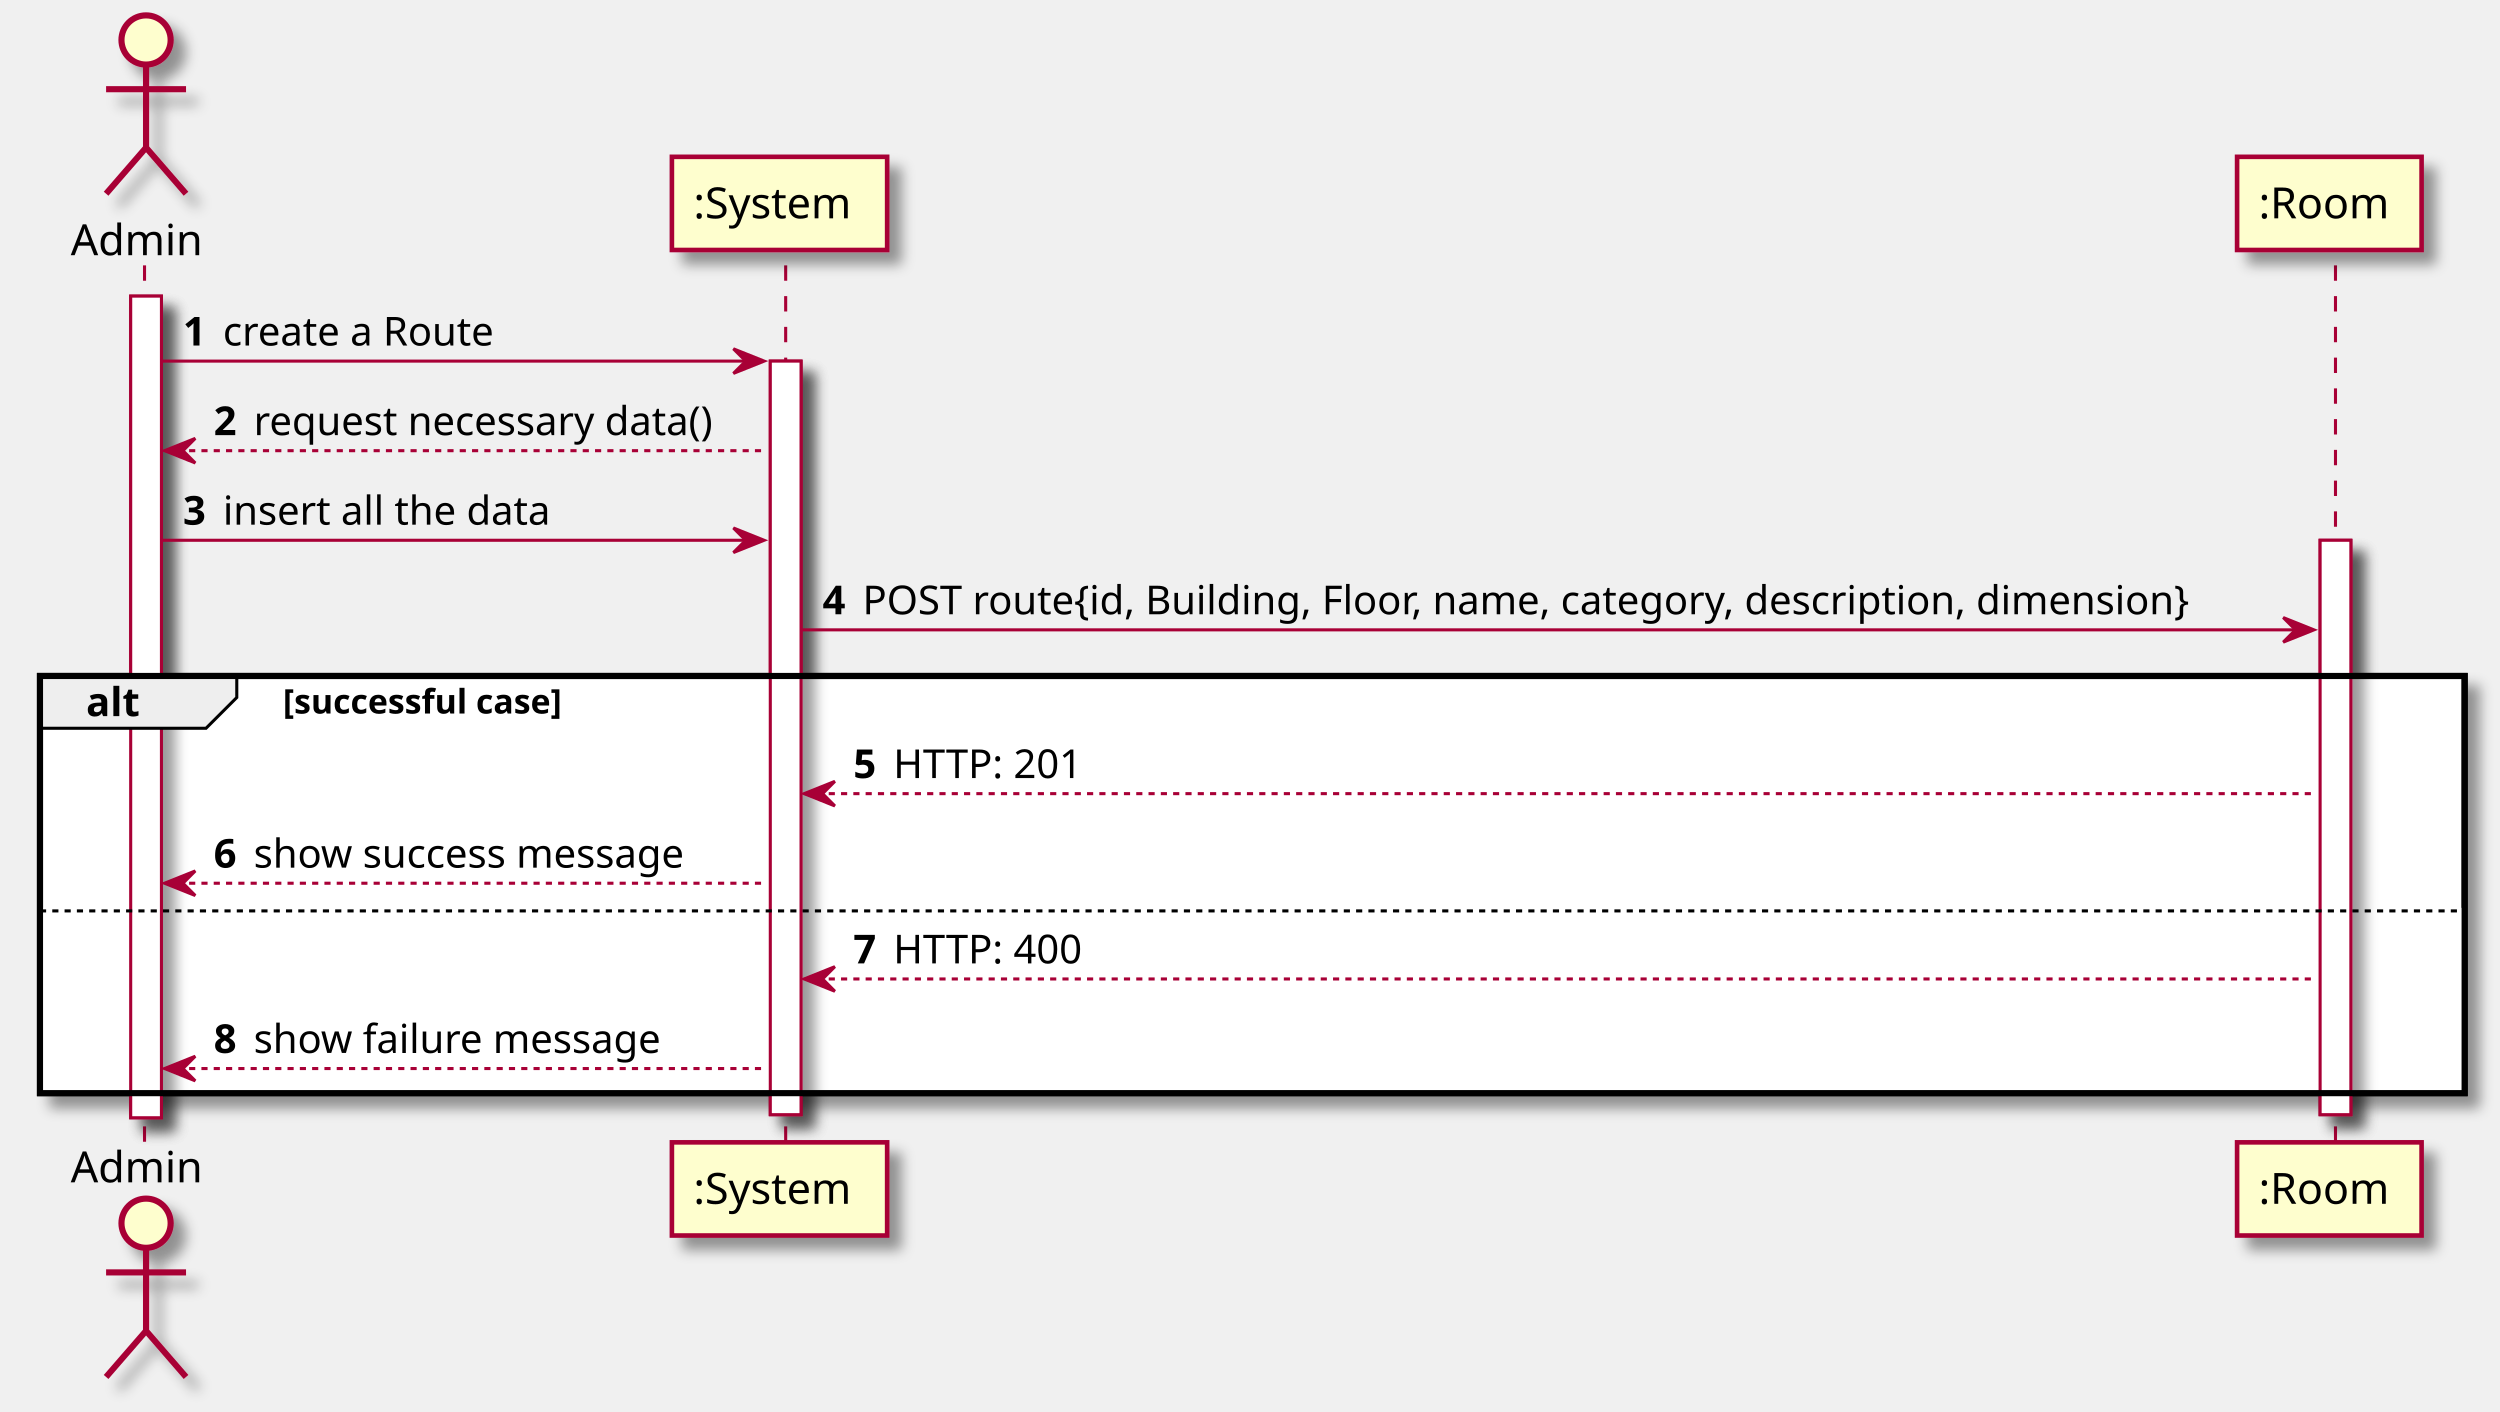
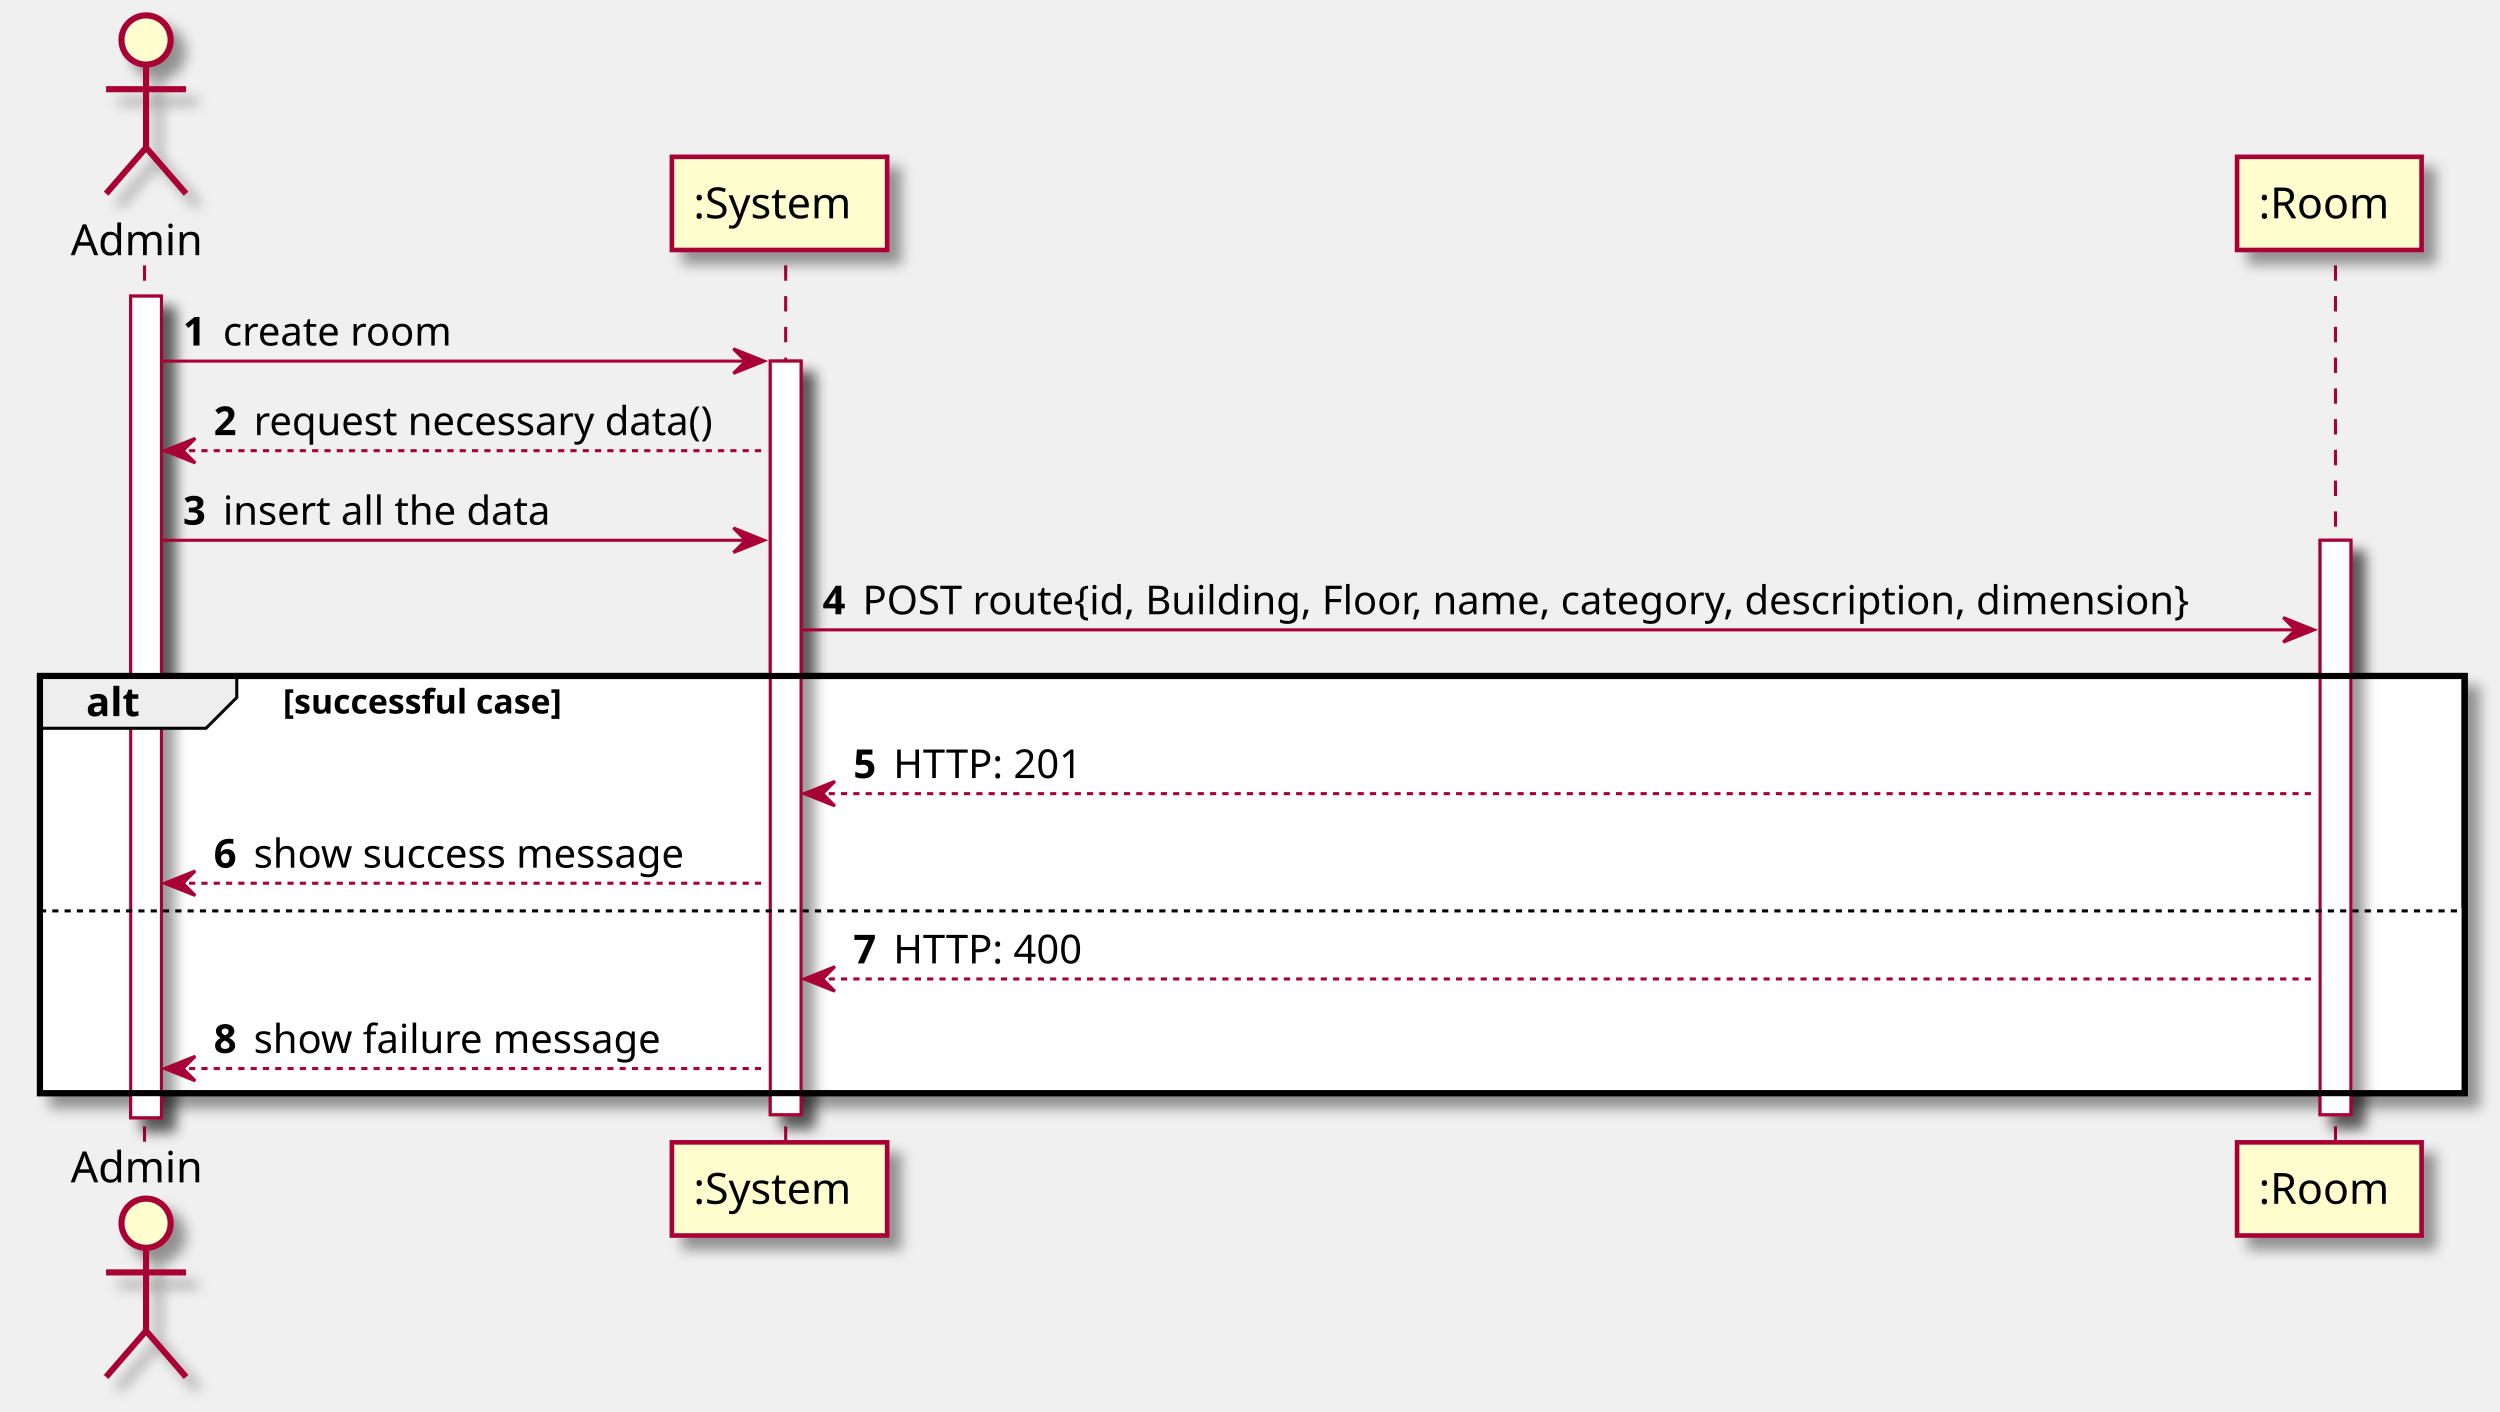
<svg xmlns="http://www.w3.org/2000/svg" contentScriptType="application/ecmascript" contentStyleType="text/css" height="459px" preserveAspectRatio="none" style="width:813px;height:459px;" version="1.1" viewBox="0 0 813 459" width="813px" zoomAndPan="magnify">
  <defs>
-     <filter height="300%" id="ffjop2b1k0pkv" width="300%" x="-1" y="-1">
+     <filter height="300%" id="fr3sv02sblj2g" width="300%" x="-1" y="-1">
      <feGaussianBlur result="blurOut" stdDeviation="2.0" />
      <feColorMatrix in="blurOut" result="blurOut2" type="matrix" values="0 0 0 0 0 0 0 0 0 0 0 0 0 0 0 0 0 0 .4 0" />
      <feOffset dx="4.0" dy="4.0" in="blurOut2" result="blurOut3" />
      <feBlend in="SourceGraphic" in2="blurOut3" mode="normal" />
    </filter>
  </defs>
  <g>
-     <rect fill="#FFFFFF" filter="url(#ffjop2b1k0pkv)" height="267.195" style="stroke: #A80036; stroke-width: 1.0;" width="10" x="42.5" y="96.297" />
-     <rect fill="#FFFFFF" filter="url(#ffjop2b1k0pkv)" height="245.062" style="stroke: #A80036; stroke-width: 1.0;" width="10" x="250.5" y="117.43" />
-     <rect fill="#FFFFFF" filter="url(#ffjop2b1k0pkv)" height="186.797" style="stroke: #A80036; stroke-width: 1.0;" width="10" x="754.5" y="175.695" />
-     <rect fill="#FFFFFF" filter="url(#ffjop2b1k0pkv)" height="135.664" style="stroke: #000000; stroke-width: 2.0;" width="788.5" x="13" y="219.828" />
+     <rect fill="#FFFFFF" filter="url(#fr3sv02sblj2g)" height="267.195" style="stroke: #A80036; stroke-width: 1.0;" width="10" x="42.5" y="96.297" />
+     <rect fill="#FFFFFF" filter="url(#fr3sv02sblj2g)" height="245.062" style="stroke: #A80036; stroke-width: 1.0;" width="10" x="250.5" y="117.43" />
+     <rect fill="#FFFFFF" filter="url(#fr3sv02sblj2g)" height="186.797" style="stroke: #A80036; stroke-width: 1.0;" width="10" x="754.5" y="175.695" />
+     <rect fill="#FFFFFF" filter="url(#fr3sv02sblj2g)" height="135.664" style="stroke: #000000; stroke-width: 2.0;" width="788.5" x="13" y="219.828" />
    <rect fill="#FFFFFF" height="60.266" style="stroke: none; stroke-width: 1.0;" width="788.5" x="13" y="295.227" />
    <line style="stroke: #A80036; stroke-width: 1.0; stroke-dasharray: 5.0,5.0;" x1="47" x2="47" y1="86.297" y2="372.492" />
    <line style="stroke: #A80036; stroke-width: 1.0; stroke-dasharray: 5.0,5.0;" x1="255.5" x2="255.5" y1="86.297" y2="372.492" />
    <line style="stroke: #A80036; stroke-width: 1.0; stroke-dasharray: 5.0,5.0;" x1="759.5" x2="759.5" y1="86.297" y2="372.492" />
    <text fill="#000000" font-family="sans-serif" font-size="14" lengthAdjust="spacingAndGlyphs" textLength="43" x="23" y="82.995">Admin</text>
-     <ellipse cx="47.5" cy="13" fill="#FEFECE" filter="url(#ffjop2b1k0pkv)" rx="8" ry="8" style="stroke: #A80036; stroke-width: 2.0;" />
-     <path d="M47.5,21 L47.5,48 M34.5,29 L60.5,29 M47.5,48 L34.5,63 M47.5,48 L60.5,63 " fill="none" filter="url(#ffjop2b1k0pkv)" style="stroke: #A80036; stroke-width: 2.0;" />
+     <ellipse cx="47.5" cy="13" fill="#FEFECE" filter="url(#fr3sv02sblj2g)" rx="8" ry="8" style="stroke: #A80036; stroke-width: 2.0;" />
+     <path d="M47.5,21 L47.5,48 M34.5,29 L60.5,29 M47.5,48 L34.5,63 M47.5,48 L60.5,63 " fill="none" filter="url(#fr3sv02sblj2g)" style="stroke: #A80036; stroke-width: 2.0;" />
    <text fill="#000000" font-family="sans-serif" font-size="14" lengthAdjust="spacingAndGlyphs" textLength="43" x="23" y="384.487">Admin</text>
-     <ellipse cx="47.5" cy="397.789" fill="#FEFECE" filter="url(#ffjop2b1k0pkv)" rx="8" ry="8" style="stroke: #A80036; stroke-width: 2.0;" />
-     <path d="M47.5,405.789 L47.5,432.789 M34.5,413.789 L60.5,413.789 M47.5,432.789 L34.5,447.789 M47.5,432.789 L60.5,447.789 " fill="none" filter="url(#ffjop2b1k0pkv)" style="stroke: #A80036; stroke-width: 2.0;" />
-     <rect fill="#FEFECE" filter="url(#ffjop2b1k0pkv)" height="30.297" style="stroke: #A80036; stroke-width: 1.5;" width="70" x="218.5" y="51" />
+     <ellipse cx="47.5" cy="397.789" fill="#FEFECE" filter="url(#fr3sv02sblj2g)" rx="8" ry="8" style="stroke: #A80036; stroke-width: 2.0;" />
+     <path d="M47.5,405.789 L47.5,432.789 M34.5,413.789 L60.5,413.789 M47.5,432.789 L34.5,447.789 M47.5,432.789 L60.5,447.789 " fill="none" filter="url(#fr3sv02sblj2g)" style="stroke: #A80036; stroke-width: 2.0;" />
+     <rect fill="#FEFECE" filter="url(#fr3sv02sblj2g)" height="30.297" style="stroke: #A80036; stroke-width: 1.5;" width="70" x="218.5" y="51" />
    <text fill="#000000" font-family="sans-serif" font-size="14" lengthAdjust="spacingAndGlyphs" textLength="56" x="225.5" y="70.995">:System</text>
-     <rect fill="#FEFECE" filter="url(#ffjop2b1k0pkv)" height="30.297" style="stroke: #A80036; stroke-width: 1.5;" width="70" x="218.5" y="371.492" />
+     <rect fill="#FEFECE" filter="url(#fr3sv02sblj2g)" height="30.297" style="stroke: #A80036; stroke-width: 1.5;" width="70" x="218.5" y="371.492" />
    <text fill="#000000" font-family="sans-serif" font-size="14" lengthAdjust="spacingAndGlyphs" textLength="56" x="225.5" y="391.487">:System</text>
-     <rect fill="#FEFECE" filter="url(#ffjop2b1k0pkv)" height="30.297" style="stroke: #A80036; stroke-width: 1.5;" width="60" x="727.5" y="51" />
+     <rect fill="#FEFECE" filter="url(#fr3sv02sblj2g)" height="30.297" style="stroke: #A80036; stroke-width: 1.5;" width="60" x="727.5" y="51" />
    <text fill="#000000" font-family="sans-serif" font-size="14" lengthAdjust="spacingAndGlyphs" textLength="46" x="734.5" y="70.995">:Room</text>
-     <rect fill="#FEFECE" filter="url(#ffjop2b1k0pkv)" height="30.297" style="stroke: #A80036; stroke-width: 1.5;" width="60" x="727.5" y="371.492" />
+     <rect fill="#FEFECE" filter="url(#fr3sv02sblj2g)" height="30.297" style="stroke: #A80036; stroke-width: 1.5;" width="60" x="727.5" y="371.492" />
    <text fill="#000000" font-family="sans-serif" font-size="14" lengthAdjust="spacingAndGlyphs" textLength="46" x="734.5" y="391.487">:Room</text>
-     <rect fill="#FFFFFF" filter="url(#ffjop2b1k0pkv)" height="267.195" style="stroke: #A80036; stroke-width: 1.0;" width="10" x="42.5" y="96.297" />
-     <rect fill="#FFFFFF" filter="url(#ffjop2b1k0pkv)" height="245.062" style="stroke: #A80036; stroke-width: 1.0;" width="10" x="250.5" y="117.43" />
-     <rect fill="#FFFFFF" filter="url(#ffjop2b1k0pkv)" height="186.797" style="stroke: #A80036; stroke-width: 1.0;" width="10" x="754.5" y="175.695" />
+     <rect fill="#FFFFFF" filter="url(#fr3sv02sblj2g)" height="267.195" style="stroke: #A80036; stroke-width: 1.0;" width="10" x="42.5" y="96.297" />
+     <rect fill="#FFFFFF" filter="url(#fr3sv02sblj2g)" height="245.062" style="stroke: #A80036; stroke-width: 1.0;" width="10" x="250.5" y="117.43" />
+     <rect fill="#FFFFFF" filter="url(#fr3sv02sblj2g)" height="186.797" style="stroke: #A80036; stroke-width: 1.0;" width="10" x="754.5" y="175.695" />
    <polygon fill="#A80036" points="238.5,113.43,248.5,117.43,238.5,121.43,242.5,117.43" style="stroke: #A80036; stroke-width: 1.0;" />
    <line style="stroke: #A80036; stroke-width: 1.0;" x1="52.5" x2="244.5" y1="117.43" y2="117.43" />
    <text fill="#000000" font-family="sans-serif" font-size="13" font-weight="bold" lengthAdjust="spacingAndGlyphs" textLength="9" x="59.5" y="112.364">1</text>
-     <text fill="#000000" font-family="sans-serif" font-size="13" lengthAdjust="spacingAndGlyphs" textLength="94" x="72.5" y="112.364">create a Route</text>
+     <text fill="#000000" font-family="sans-serif" font-size="13" lengthAdjust="spacingAndGlyphs" textLength="79" x="72.5" y="112.364">create room</text>
    <polygon fill="#A80036" points="63.5,142.562,53.5,146.562,63.5,150.562,59.5,146.562" style="stroke: #A80036; stroke-width: 1.0;" />
    <line style="stroke: #A80036; stroke-width: 1.0; stroke-dasharray: 2.0,2.0;" x1="57.5" x2="249.5" y1="146.562" y2="146.562" />
    <text fill="#000000" font-family="sans-serif" font-size="13" font-weight="bold" lengthAdjust="spacingAndGlyphs" textLength="9" x="69.5" y="141.497">2</text>
    <text fill="#000000" font-family="sans-serif" font-size="13" lengthAdjust="spacingAndGlyphs" textLength="161" x="82.5" y="141.497">request necessary data()</text>
    <polygon fill="#A80036" points="238.5,171.695,248.5,175.695,238.5,179.695,242.5,175.695" style="stroke: #A80036; stroke-width: 1.0;" />
    <line style="stroke: #A80036; stroke-width: 1.0;" x1="52.5" x2="244.5" y1="175.695" y2="175.695" />
    <text fill="#000000" font-family="sans-serif" font-size="13" font-weight="bold" lengthAdjust="spacingAndGlyphs" textLength="9" x="59.5" y="170.629">3</text>
    <text fill="#000000" font-family="sans-serif" font-size="13" lengthAdjust="spacingAndGlyphs" textLength="112" x="72.5" y="170.629">insert all the data</text>
    <polygon fill="#A80036" points="742.5,200.828,752.5,204.828,742.5,208.828,746.5,204.828" style="stroke: #A80036; stroke-width: 1.0;" />
    <line style="stroke: #A80036; stroke-width: 1.0;" x1="260.5" x2="748.5" y1="204.828" y2="204.828" />
    <text fill="#000000" font-family="sans-serif" font-size="13" font-weight="bold" lengthAdjust="spacingAndGlyphs" textLength="9" x="267.5" y="199.762">4</text>
    <text fill="#000000" font-family="sans-serif" font-size="13" lengthAdjust="spacingAndGlyphs" textLength="457" x="280.5" y="199.762">POST route{id, Building, Floor, name, category, description, dimension}</text>
    <path d="M13,219.828 L77,219.828 L77,226.828 L67,236.828 L13,236.828 L13,219.828 " fill="#EEEEEE" style="stroke: #000000; stroke-width: 1.0;" />
    <rect fill="none" height="135.664" style="stroke: #000000; stroke-width: 2.0;" width="788.5" x="13" y="219.828" />
    <text fill="#000000" font-family="sans-serif" font-size="13" font-weight="bold" lengthAdjust="spacingAndGlyphs" textLength="19" x="28" y="232.895">alt</text>
    <text fill="#000000" font-family="sans-serif" font-size="11" font-weight="bold" lengthAdjust="spacingAndGlyphs" textLength="112" x="92" y="232.039">[successful case]</text>
    <polygon fill="#A80036" points="271.5,254.094,261.5,258.094,271.5,262.094,267.5,258.094" style="stroke: #A80036; stroke-width: 1.0;" />
    <line style="stroke: #A80036; stroke-width: 1.0; stroke-dasharray: 2.0,2.0;" x1="265.5" x2="753.5" y1="258.094" y2="258.094" />
    <text fill="#000000" font-family="sans-serif" font-size="13" font-weight="bold" lengthAdjust="spacingAndGlyphs" textLength="9" x="277.5" y="253.028">5</text>
    <text fill="#000000" font-family="sans-serif" font-size="13" lengthAdjust="spacingAndGlyphs" textLength="64" x="290.5" y="253.028">HTTP: 201</text>
    <polygon fill="#A80036" points="63.5,283.227,53.5,287.227,63.5,291.227,59.5,287.227" style="stroke: #A80036; stroke-width: 1.0;" />
    <line style="stroke: #A80036; stroke-width: 1.0; stroke-dasharray: 2.0,2.0;" x1="57.5" x2="249.5" y1="287.227" y2="287.227" />
    <text fill="#000000" font-family="sans-serif" font-size="13" font-weight="bold" lengthAdjust="spacingAndGlyphs" textLength="9" x="69.5" y="282.161">6</text>
    <text fill="#000000" font-family="sans-serif" font-size="13" lengthAdjust="spacingAndGlyphs" textLength="150" x="82.5" y="282.161">show success message</text>
    <line style="stroke: #000000; stroke-width: 1.0; stroke-dasharray: 2.0,2.0;" x1="13" x2="801.5" y1="296.227" y2="296.227" />
    <polygon fill="#A80036" points="271.5,314.359,261.5,318.359,271.5,322.359,267.5,318.359" style="stroke: #A80036; stroke-width: 1.0;" />
    <line style="stroke: #A80036; stroke-width: 1.0; stroke-dasharray: 2.0,2.0;" x1="265.5" x2="753.5" y1="318.359" y2="318.359" />
    <text fill="#000000" font-family="sans-serif" font-size="13" font-weight="bold" lengthAdjust="spacingAndGlyphs" textLength="9" x="277.5" y="313.293">7</text>
    <text fill="#000000" font-family="sans-serif" font-size="13" lengthAdjust="spacingAndGlyphs" textLength="64" x="290.5" y="313.293">HTTP: 400</text>
    <polygon fill="#A80036" points="63.5,343.492,53.5,347.492,63.5,351.492,59.5,347.492" style="stroke: #A80036; stroke-width: 1.0;" />
    <line style="stroke: #A80036; stroke-width: 1.0; stroke-dasharray: 2.0,2.0;" x1="57.5" x2="249.5" y1="347.492" y2="347.492" />
    <text fill="#000000" font-family="sans-serif" font-size="13" font-weight="bold" lengthAdjust="spacingAndGlyphs" textLength="9" x="69.5" y="342.426">8</text>
    <text fill="#000000" font-family="sans-serif" font-size="13" lengthAdjust="spacingAndGlyphs" textLength="138" x="82.5" y="342.426">show failure message</text>
  </g>
</svg>
